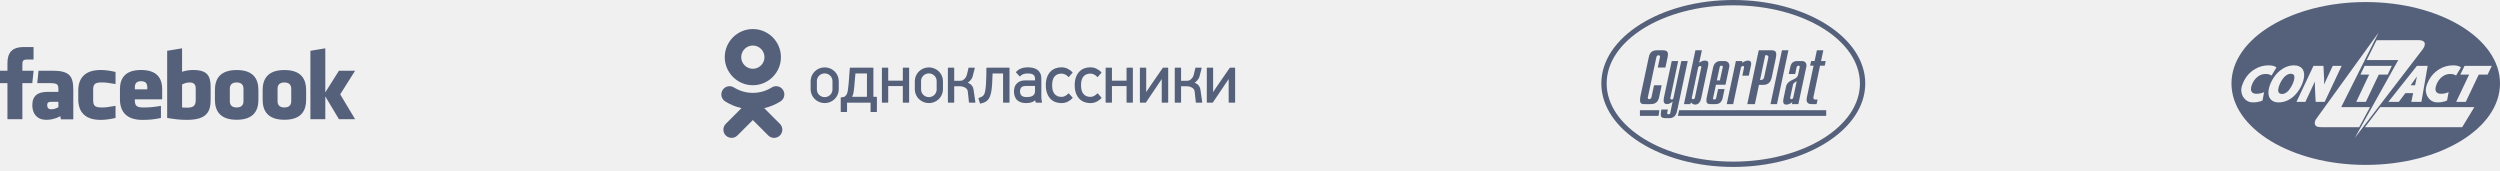
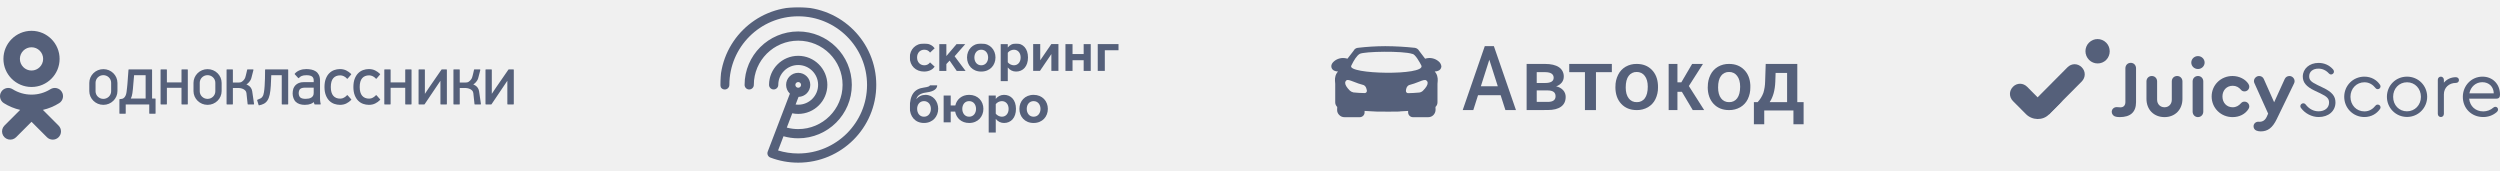
<svg xmlns="http://www.w3.org/2000/svg" width="704" height="48" viewBox="0 0 704 48" fill="none">
-   <path d="M53.369 23.219C52.513 23.219 51.896 23.499 51.27 23.785V30.256C51.87 30.313 52.213 30.313 52.782 30.313C54.837 30.313 55.118 29.372 55.118 28.058V24.968C55.118 23.998 54.796 23.219 53.369 23.219ZM39.724 22.866C38.299 22.866 37.973 23.648 37.973 24.617V25.162H41.473V24.617C41.473 23.648 41.148 22.866 39.724 22.866ZM13.292 29.601C13.292 30.368 13.654 30.766 14.452 30.766C15.309 30.766 15.816 30.487 16.441 30.2V28.665H14.568C13.681 28.665 13.292 28.83 13.292 29.601ZM66.642 23.219C65.214 23.219 64.719 23.998 64.719 24.968V28.508C64.719 29.481 65.214 30.263 66.642 30.263C68.066 30.263 68.564 29.481 68.564 28.508V24.968C68.564 23.998 68.066 23.219 66.642 23.219ZM6.295 33.571H2.098V23.411H0V19.91H2.098V17.808C2.098 14.952 3.281 13.254 6.646 13.254H9.447V16.756H7.696C6.386 16.756 6.3 17.245 6.3 18.158L6.295 19.91H9.466L9.095 23.411H6.295V33.571ZM20.639 33.597H17.141L16.99 32.712C15.392 33.597 13.967 33.74 13.026 33.74C10.461 33.74 9.095 32.026 9.095 29.656C9.095 26.86 10.688 25.862 13.539 25.862H16.441V25.258C16.441 23.831 16.277 23.411 14.082 23.411H10.493L10.844 19.91H14.767C19.584 19.91 20.639 21.432 20.639 25.286V33.597ZM32.535 23.668C30.358 23.295 29.733 23.213 28.686 23.213C26.804 23.213 26.236 23.628 26.236 25.226V28.248C26.236 29.846 26.804 30.263 28.686 30.263C29.733 30.263 30.358 30.179 32.535 29.804V33.219C30.628 33.647 29.386 33.759 28.336 33.759C23.83 33.759 22.038 31.389 22.038 27.966V25.513C22.038 22.087 23.83 19.713 28.336 19.713C29.386 19.713 30.628 19.826 32.535 20.255V23.668ZM45.67 27.966H37.973V28.248C37.973 29.846 38.542 30.263 40.423 30.263C42.114 30.263 43.146 30.179 45.319 29.804V33.219C43.224 33.647 42.132 33.759 40.075 33.759C35.569 33.759 33.777 31.389 33.777 27.966V25.162C33.777 22.167 35.106 19.713 39.724 19.713C44.342 19.713 45.67 22.138 45.67 25.162V27.966ZM59.315 28.03C59.315 31.339 58.369 33.752 52.64 33.752C50.571 33.752 49.358 33.571 47.074 33.219V14.305L51.27 13.605V20.221C52.177 19.884 53.351 19.713 54.419 19.713C58.615 19.713 59.315 21.594 59.315 24.617V28.03ZM72.765 28.103C72.765 30.957 71.587 33.725 66.656 33.725C61.723 33.725 60.522 30.957 60.522 28.103V25.346C60.522 22.491 61.723 19.722 66.656 19.722C71.587 19.722 72.765 22.491 72.765 25.346V28.103ZM86.206 28.103C86.206 30.957 85.026 33.725 80.097 33.725C75.163 33.725 73.963 30.957 73.963 28.103V25.346C73.963 22.491 75.163 19.722 80.097 19.722C85.026 19.722 86.206 22.491 86.206 25.346V28.103ZM100 33.571H95.452L91.605 27.149V33.571H87.408V14.305L91.605 13.605V26.007L95.452 19.91H100L95.801 26.564L100 33.571ZM80.082 23.219C78.657 23.219 78.162 23.998 78.162 24.968V28.508C78.162 29.481 78.657 30.263 80.082 30.263C81.506 30.263 82.01 29.481 82.01 28.508V24.968C82.01 23.998 81.506 23.219 80.082 23.219Z" fill="#55607A" />
-   <path d="M212 12.819C213.806 12.819 215.275 14.287 215.275 16.093C215.275 17.898 213.806 19.367 212 19.367C210.196 19.367 208.726 17.898 208.726 16.093C208.726 14.287 210.196 12.819 212 12.819ZM212 24C216.363 24 219.91 20.454 219.91 16.093C219.91 11.731 216.363 8.183 212 8.183C207.639 8.183 204.091 11.731 204.091 16.093C204.091 20.454 207.639 24 212 24ZM215.2 30.451C216.827 30.081 218.38 29.438 219.793 28.55C220.876 27.868 221.202 26.438 220.52 25.355C220.193 24.834 219.673 24.465 219.074 24.328C218.474 24.192 217.845 24.299 217.325 24.626C214.085 26.664 209.914 26.662 206.676 24.626C206.156 24.299 205.527 24.192 204.928 24.328C204.329 24.465 203.808 24.834 203.481 25.355C202.8 26.438 203.125 27.868 204.208 28.55C205.62 29.438 207.173 30.081 208.8 30.451L204.378 34.874C203.793 35.459 203.564 36.313 203.779 37.112C203.993 37.912 204.618 38.536 205.417 38.751C206.217 38.965 207.07 38.736 207.656 38.15L212 33.806L216.346 38.151C216.78 38.586 217.369 38.83 217.984 38.83C218.598 38.83 219.187 38.586 219.621 38.151C220.056 37.717 220.301 37.127 220.301 36.513C220.301 35.898 220.056 35.309 219.621 34.874L215.2 30.451ZM272.501 23.286C272.903 23.072 273.646 22.402 273.897 21.529L274.495 19.209C274.507 19.173 274.501 19.134 274.478 19.104C274.457 19.073 274.423 19.055 274.386 19.055H272.837C272.786 19.055 272.741 19.089 272.727 19.139C272.727 19.139 272.34 20.954 272.147 21.442C271.956 21.93 271.468 22.372 271.182 22.548C271.043 22.634 270.888 22.692 270.725 22.716C270.561 22.741 270.389 22.753 270.214 22.753H268.705V19.173C268.705 19.108 268.654 19.056 268.589 19.054H267.041C266.976 19.055 266.925 19.108 266.925 19.173V28.797C266.925 28.863 266.976 28.916 267.041 28.916H268.589C268.62 28.915 268.65 28.902 268.672 28.88C268.693 28.858 268.705 28.828 268.705 28.797V24.29H270.42C270.708 24.29 272.375 24.501 272.523 25.699L272.86 28.83C272.873 28.88 272.918 28.916 272.97 28.917H274.556C274.593 28.916 274.628 28.898 274.65 28.867C274.671 28.837 274.677 28.799 274.666 28.764C274.666 28.764 274.377 26.644 274.14 25.166C273.904 23.686 272.473 23.274 272.501 23.286ZM301.008 26.332C300.986 26.307 300.955 26.293 300.923 26.292C300.879 26.284 300.859 26.307 300.837 26.332C300.619 26.58 300.34 26.804 300.006 26.996C299.682 27.185 299.314 27.284 298.938 27.283C298.095 27.283 297.436 27.012 296.977 26.477C296.514 25.941 296.28 25.11 296.28 24.004C296.28 22.887 296.514 22.051 296.977 21.522C297.435 20.994 298.095 20.727 298.938 20.727C299.287 20.727 299.632 20.812 299.966 20.978C300.3 21.141 300.596 21.372 300.837 21.656C300.859 21.681 300.89 21.695 300.923 21.697C300.957 21.697 300.988 21.683 301.01 21.657L302.011 20.493C302.052 20.445 302.049 20.373 302.005 20.329C301.599 19.925 301.129 19.59 300.615 19.337C300.096 19.085 299.507 18.956 298.866 18.956C298.314 18.956 297.771 19.05 297.251 19.235C296.724 19.423 296.245 19.728 295.849 20.125C295.443 20.53 295.114 21.056 294.869 21.689C294.624 22.322 294.501 23.101 294.501 24.004C294.501 24.895 294.624 25.667 294.869 26.298C295.114 26.933 295.443 27.459 295.849 27.864C296.244 28.262 296.723 28.567 297.251 28.754C297.771 28.939 298.315 29.032 298.866 29.032C299.522 29.032 300.117 28.904 300.634 28.652C301.153 28.397 301.623 28.054 302.025 27.639C302.069 27.594 302.071 27.523 302.029 27.475L301.01 26.331L301.008 26.332ZM309.146 26.332C309.124 26.307 309.093 26.293 309.061 26.292C309.04 26.286 308.996 26.307 308.975 26.332C308.762 26.576 308.483 26.798 308.146 26.995C307.822 27.184 307.453 27.284 307.078 27.282C306.236 27.282 305.576 27.012 305.115 26.477C304.652 25.938 304.417 25.107 304.417 24.004C304.417 22.889 304.652 22.053 305.115 21.521C305.575 20.994 306.236 20.726 307.078 20.726C307.426 20.726 307.771 20.811 308.105 20.977C308.439 21.14 308.735 21.372 308.974 21.656C308.996 21.681 309.028 21.696 309.061 21.696C309.094 21.696 309.126 21.682 309.148 21.656L310.15 20.492C310.19 20.444 310.188 20.373 310.144 20.328C309.738 19.924 309.268 19.589 308.754 19.336C308.233 19.084 307.644 18.956 307.005 18.956C306.453 18.956 305.909 19.05 305.388 19.234C304.861 19.423 304.383 19.727 303.988 20.125C303.581 20.529 303.251 21.055 303.007 21.689C302.763 22.323 302.639 23.103 302.639 24.003C302.639 24.891 302.763 25.663 303.007 26.297C303.251 26.932 303.58 27.459 303.988 27.863C304.382 28.261 304.861 28.565 305.388 28.753C305.909 28.937 306.453 29.031 307.005 29.031C307.66 29.031 308.255 28.903 308.772 28.651C309.29 28.396 309.761 28.053 310.163 27.638C310.207 27.593 310.209 27.521 310.167 27.474L309.147 26.33V26.332H309.146ZM291.461 25.672C291.461 26.011 291.396 26.288 291.271 26.492C291.145 26.7 290.97 26.873 290.761 26.997C290.535 27.131 290.286 27.221 290.027 27.264C289.737 27.316 289.453 27.339 289.16 27.339C288.497 27.339 288.003 27.211 287.692 26.958C287.385 26.707 287.237 26.145 287.237 25.726C287.237 25.309 287.381 24.762 287.679 24.538C287.985 24.308 288.432 24.192 289.009 24.192H291.462V25.671L291.461 25.672ZM293.24 22.179C293.24 21.557 293.135 21.029 292.925 20.613C292.717 20.196 292.429 19.86 292.068 19.618C291.715 19.378 291.296 19.206 290.823 19.104C290.342 19.005 289.852 18.955 289.36 18.956C288.711 18.956 288.095 19.066 287.53 19.283C286.96 19.505 286.488 19.834 286.127 20.259C286.088 20.305 286.09 20.373 286.131 20.418L287.113 21.484C287.135 21.508 287.167 21.522 287.199 21.521C287.233 21.52 287.264 21.505 287.285 21.48C287.488 21.236 287.752 21.041 288.074 20.902C288.397 20.759 288.853 20.688 289.425 20.688C290.151 20.688 290.68 20.811 290.998 21.052C291.309 21.289 291.462 21.645 291.462 22.141V22.637H288.632C288.115 22.637 287.658 22.718 287.277 22.878C286.891 23.038 286.567 23.256 286.311 23.526C286.055 23.797 285.857 24.118 285.729 24.469C285.599 24.821 285.532 25.434 285.532 25.823C285.532 26.684 285.834 27.638 286.429 28.196C287.02 28.752 287.875 29.032 288.971 29.032C289.624 29.032 290.191 28.937 290.654 28.753C290.995 28.618 291.265 28.449 291.461 28.253L291.658 28.797C291.658 28.863 291.71 28.916 291.773 28.916H293.324C293.388 28.915 293.44 28.862 293.439 28.797C293.439 28.797 293.242 28.148 293.242 27.258L293.24 22.179ZM347.695 19.054H346.388C346.35 19.054 346.316 19.073 346.295 19.104L342.808 24.151L341.617 25.937V19.173C341.618 19.108 341.566 19.056 341.502 19.054H339.953C339.888 19.056 339.837 19.108 339.837 19.173V28.797C339.837 28.862 339.888 28.914 339.953 28.916H341.443C341.482 28.916 341.517 28.896 341.538 28.865L345.994 22.25V28.797C345.994 28.863 346.046 28.916 346.11 28.916H347.696C347.759 28.916 347.811 28.863 347.811 28.797V19.173C347.811 19.109 347.76 19.056 347.695 19.054ZM336.388 23.286C336.79 23.072 337.533 22.402 337.784 21.529L338.383 19.209C338.394 19.173 338.388 19.134 338.366 19.104C338.344 19.073 338.31 19.055 338.273 19.055H336.723C336.672 19.055 336.627 19.089 336.613 19.139C336.613 19.139 336.227 20.954 336.034 21.442C335.842 21.93 335.355 22.372 335.069 22.548C334.93 22.635 334.774 22.692 334.611 22.716C334.447 22.741 334.274 22.753 334.1 22.753H332.591V19.173C332.592 19.108 332.54 19.055 332.475 19.054H330.926C330.862 19.056 330.811 19.108 330.811 19.173V28.797C330.811 28.863 330.862 28.916 330.926 28.916H332.475C332.506 28.915 332.536 28.902 332.558 28.88C332.579 28.858 332.591 28.828 332.591 28.797V24.29H334.306C334.594 24.29 336.261 24.501 336.409 25.699L336.746 28.83C336.759 28.88 336.804 28.916 336.856 28.917H338.442C338.479 28.916 338.514 28.898 338.535 28.868C338.557 28.838 338.563 28.799 338.553 28.764C338.553 28.764 338.262 26.644 338.026 25.166C337.79 23.686 336.36 23.274 336.388 23.286ZM328.85 19.054H327.542C327.505 19.054 327.469 19.073 327.448 19.104L323.963 24.151L322.772 25.939V19.173C322.773 19.108 322.721 19.056 322.657 19.054H321.108C321.044 19.055 320.992 19.108 320.993 19.173V28.797C320.993 28.863 321.045 28.916 321.108 28.916H322.6C322.638 28.916 322.674 28.896 322.695 28.865L327.149 22.252V28.797C327.149 28.863 327.201 28.916 327.264 28.916H328.85C328.914 28.916 328.966 28.863 328.966 28.797V19.173C328.966 19.109 328.914 19.056 328.85 19.054ZM318.9 19.054H317.352C317.287 19.055 317.235 19.108 317.236 19.173V22.714H313.123V19.173C313.124 19.108 313.072 19.055 313.008 19.054H311.458C311.394 19.055 311.342 19.108 311.343 19.173V28.797C311.343 28.863 311.394 28.916 311.458 28.916H313.008C313.039 28.915 313.068 28.902 313.09 28.88C313.111 28.858 313.123 28.828 313.123 28.797V24.232H317.236V28.798C317.236 28.864 317.288 28.916 317.352 28.916H318.9C318.931 28.916 318.96 28.903 318.982 28.881C319.004 28.859 319.015 28.829 319.015 28.798V19.173C319.016 19.108 318.964 19.056 318.9 19.054ZM263.762 25.204C263.762 26.39 262.78 27.352 261.569 27.352C260.357 27.352 259.374 26.39 259.374 25.204V22.818C259.374 21.632 260.357 20.671 261.569 20.671C262.78 20.671 263.762 21.632 263.762 22.818V25.204ZM261.576 18.976C259.387 18.976 257.612 20.715 257.612 22.86V25.146C257.612 27.292 259.387 29.032 261.576 29.032C263.765 29.032 265.539 27.292 265.539 25.146V22.86C265.539 20.715 263.765 18.976 261.576 18.976ZM244.134 27.262H239.959C240.184 26.843 240.335 26.329 240.408 25.736C240.49 25.072 240.615 24.225 240.665 23.215L240.887 20.688H244.135L244.134 27.262ZM246.817 27.262H245.95V19.172C245.951 19.108 245.899 19.055 245.835 19.054H239.419C239.357 19.055 239.306 19.105 239.304 19.167L238.999 23.259C238.961 23.879 238.865 24.408 238.828 24.848C238.79 25.281 238.731 25.656 238.652 25.962C238.572 26.268 238.464 26.516 238.322 26.719C238.183 26.914 238.017 27.13 237.766 27.249C237.514 27.367 236.844 27.419 236.844 27.419C236.788 27.429 236.748 27.479 236.749 27.535V31.416C236.749 31.482 236.801 31.535 236.865 31.535H238.414C238.478 31.535 238.529 31.482 238.529 31.416V28.916H245.154V31.416C245.154 31.482 245.205 31.535 245.269 31.535H246.816C246.881 31.534 246.933 31.481 246.932 31.416V27.38C246.933 27.315 246.882 27.263 246.817 27.262ZM255.898 19.054H254.348C254.284 19.055 254.232 19.108 254.233 19.172V22.713H250.12V19.172C250.121 19.108 250.07 19.055 250.005 19.054H248.456C248.392 19.055 248.34 19.108 248.341 19.172V28.797C248.341 28.863 248.392 28.916 248.456 28.916H250.005C250.07 28.914 250.121 28.861 250.12 28.797V24.232H254.233V28.797C254.233 28.863 254.284 28.916 254.348 28.916H255.898C255.961 28.916 256.013 28.863 256.013 28.797V19.172C256.013 19.108 255.962 19.055 255.898 19.054ZM234.422 25.204C234.422 26.39 233.439 27.351 232.227 27.351C231.016 27.351 230.033 26.39 230.033 25.204V22.817C230.033 21.632 231.016 20.671 232.227 20.671C233.439 20.671 234.422 21.632 234.422 22.817V25.204ZM232.235 18.975C230.046 18.975 228.272 20.715 228.272 22.86V25.145C228.272 27.292 230.046 29.031 232.235 29.031C234.424 29.031 236.198 27.292 236.198 25.145V22.86C236.198 20.714 234.424 18.975 232.235 18.975ZM284.165 19.054H277.886C277.822 19.055 277.77 19.108 277.771 19.172C277.771 19.172 277.801 23.629 277.447 25.522C277.307 26.28 277.235 26.387 277.079 26.65C276.929 26.907 276.732 27.098 276.494 27.215C276.232 27.347 275.934 27.476 275.61 27.599C275.552 27.623 275.521 27.686 275.539 27.746L275.953 29.086C275.969 29.136 276.014 29.168 276.063 29.168L276.084 29.166C276.586 29.075 277.038 28.922 277.429 28.718C277.828 28.51 278.17 28.194 278.445 27.777C278.716 27.368 278.927 26.822 279.075 26.156C279.223 25.493 279.325 24.602 279.384 23.656L279.514 20.688H282.465V28.797C282.465 28.863 282.516 28.915 282.581 28.915H284.166C284.197 28.915 284.227 28.902 284.248 28.88C284.27 28.858 284.282 28.828 284.281 28.797V19.172C284.282 19.108 284.231 19.055 284.166 19.054H284.165Z" fill="#55607A" />
-   <path fill-rule="evenodd" clip-rule="evenodd" d="M523.76 23.506C523.76 35.641 507.761 45.513 488.097 45.513C468.434 45.513 452.435 35.641 452.435 23.506C452.435 11.371 468.434 1.499 488.097 1.499C507.761 1.499 523.76 11.371 523.76 23.506ZM488.097 0C467.607 0 450.937 10.545 450.937 23.506C450.937 36.467 467.607 47.013 488.097 47.013C508.588 47.013 525.258 36.467 525.258 23.506C525.258 10.545 508.588 0 488.097 0Z" fill="#55607A" />
-   <path fill-rule="evenodd" clip-rule="evenodd" d="M465.775 24.014L465.038 27.457C464.974 27.719 464.648 27.934 464.41 27.934C464.172 27.934 463.955 27.74 464.02 27.457L466.448 16.043C466.491 15.804 466.836 15.543 467.031 15.543C467.206 15.543 467.529 15.716 467.465 16.043L466.836 19.009H468.981L469.544 16.367C469.631 15.933 469.696 15.608 469.696 15.24C469.696 14.156 468.7 14.156 468.094 14.156H466.62C464.692 14.156 464.432 15.436 464.236 16.387L461.962 27.045C461.876 27.481 461.832 27.804 461.832 28.216C461.832 29.39 462.59 29.32 463.392 29.32H464.866C466.902 29.32 467.119 27.76 467.27 27.069L467.92 24.014H465.775ZM475.264 17.19H473.445L471.235 27.611C471.213 27.719 471.148 28.022 470.737 28.022C470.562 28.022 470.302 27.892 470.369 27.611L472.578 17.19H470.758L468.57 27.437C468.505 27.784 468.484 28.087 468.484 28.411C468.484 28.952 468.829 29.32 469.371 29.32C470.022 29.32 470.628 28.975 471.017 28.563L470.346 31.814C470.325 31.923 470.282 32.184 469.87 32.184C469.544 32.184 469.436 31.988 469.48 31.814L469.674 30.84H467.854L467.747 31.405C467.682 31.794 467.682 32.075 467.682 32.4C467.682 33.224 468.526 33.268 469.025 33.268H470.13C471.842 33.268 472.166 31.729 472.318 31.035L475.264 17.19ZM479.25 14.156H477.43L474.203 29.32H476.023L476.131 28.822C476.651 29.368 477.106 29.454 477.344 29.454C478.556 29.454 478.926 28.26 479.055 27.654L480.94 18.835C481.027 18.447 481.07 18.164 481.07 17.817C481.07 17.168 480.549 17.061 480.009 17.061C479.661 17.061 479.164 17.211 478.492 17.666L479.25 14.156ZM478.211 18.988C478.253 18.815 478.513 18.576 478.73 18.576C479.185 18.576 479.098 18.879 479.077 18.988L477.278 27.523C477.257 27.611 477.193 27.934 476.758 27.934C476.585 27.934 476.348 27.784 476.412 27.523L478.211 18.988ZM483.821 25.074L483.258 27.654C483.215 27.892 482.955 28.022 482.716 28.022C482.457 28.022 482.348 27.826 482.391 27.654L483.215 23.862H485.9L486.94 18.965C487.156 17.991 486.703 17.19 485.576 17.19H484.449C483.452 17.19 482.673 17.797 482.413 18.988L480.593 27.545C480.528 27.87 480.528 28.131 480.528 28.411C480.528 29.32 481.264 29.32 481.871 29.32H482.999C483.604 29.32 484.752 29.256 485.121 27.523L485.64 25.074H483.821ZM483.452 22.649L484.276 18.859C484.297 18.729 484.449 18.488 484.732 18.488C484.991 18.488 485.187 18.62 485.142 18.859L484.319 22.649H483.452ZM488.067 29.32L490.255 19.009C490.319 18.706 490.667 18.576 490.797 18.576C490.948 18.576 491.186 18.706 491.121 19.009L490.645 21.307H492.464L493.029 18.642C493.071 18.403 493.135 18.186 493.135 17.949C493.135 17.405 492.9 17.061 492.291 17.061C491.685 17.061 491.273 17.255 490.535 17.688L490.645 17.19H488.825L486.247 29.32H488.067ZM492.032 29.32H494.177L495.324 23.906H496.516C498.423 23.906 498.77 22.496 498.965 21.587L500.069 16.367C500.156 15.933 500.198 15.608 500.198 15.24C500.198 14.092 499.138 14.156 498.597 14.156H495.26L492.032 29.32ZM495.627 22.52L497.101 15.543H497.382C497.643 15.543 498.097 15.652 497.946 16.323L496.776 21.781C496.667 22.281 496.299 22.52 495.888 22.52H495.627ZM498.573 29.32H500.395L503.622 14.156H501.802L498.573 29.32ZM503.708 20.831H505.529L505.939 18.879C505.983 18.664 506.286 18.488 506.46 18.488C506.612 18.488 506.871 18.576 506.807 18.879L506.351 21.024C506.156 21.954 505.289 22.237 504.553 22.584C503.296 23.191 503.037 23.97 502.951 24.382L502.236 27.76C502.17 28.022 502.148 28.26 502.148 28.519C502.148 29.214 502.431 29.454 503.017 29.454C503.773 29.454 504.403 29.04 504.726 28.714L504.596 29.32H506.416L508.669 18.771C508.843 17.949 508.41 17.19 507.434 17.19H506.2C505.594 17.19 504.488 17.276 504.164 18.771L503.708 20.831ZM504.986 27.457C504.9 27.826 504.618 27.934 504.444 27.934C504.164 27.934 504.076 27.631 504.12 27.457L504.835 24.165C504.944 23.623 504.921 23.408 505.962 22.866L504.986 27.457ZM509.731 18.488H510.705L508.799 27.481C508.41 29.368 509.773 29.32 510.359 29.32H511.55L511.833 28.022H511.183C510.532 28.022 510.641 27.437 510.685 27.219L512.524 18.488H513.846L514.129 17.19H512.807L513.457 14.156H511.638L510.988 17.19H510.012L509.731 18.488Z" fill="#55607A" />
-   <path fill-rule="evenodd" clip-rule="evenodd" d="M461.803 31.03H467.287L467.044 32.63H461.803V31.03ZM472.851 31.03H514.257V32.63H472.488L472.851 31.03Z" fill="#55607A" />
-   <path fill-rule="evenodd" clip-rule="evenodd" d="M682.313 13.777L663.141 38.783L675.347 16.911L666.461 16.912L669.239 11.331L680.756 11.295C680.901 11.295 680.901 11.295 680.901 11.295C683.708 11.29 682.751 13.139 682.313 13.777ZM634.24 28.823C632.076 28.762 630.585 26.418 631.347 24.128C632.009 22.139 633.19 20.504 635.04 19.432C636.207 18.726 637.492 18.401 638.85 18.401C639.846 18.401 640.591 18.639 640.862 18.861L641.04 19.004L639.66 21.278L639.371 21.097C639.208 20.999 638.726 20.827 637.964 20.827C637.252 20.827 636.529 21.056 635.926 21.476C635.036 22.082 634.334 23.09 634 24.25C633.6 25.643 634.113 26.412 635.445 26.412C636.028 26.412 636.653 26.305 637.114 26.129L637.572 25.953L637.131 28.288C637.131 28.288 636.135 28.889 634.24 28.823ZM686.203 28.823C684.038 28.762 682.547 26.418 683.31 24.128C683.971 22.139 685.153 20.504 687.002 19.432C688.169 18.726 689.454 18.401 690.813 18.401C691.808 18.401 692.553 18.639 692.824 18.861L693.001 19.004L691.622 21.278L691.334 21.097C691.17 20.999 690.688 20.827 689.926 20.827C689.214 20.827 688.491 21.056 687.888 21.476C686.998 22.082 686.296 23.09 685.962 24.25C685.562 25.643 686.075 26.412 687.407 26.412C687.991 26.412 688.616 26.305 689.075 26.129L689.534 25.953L689.093 28.288C689.093 28.288 688.097 28.889 686.203 28.823ZM645.054 20.772C644.572 20.772 644.067 20.982 643.59 21.38C642.724 22.078 641.977 23.47 641.684 24.488C641.424 25.392 641.379 26.468 642.639 26.468C643.082 26.468 643.589 26.259 644.065 25.88C644.863 25.226 645.652 23.767 645.948 22.738C646.515 20.772 645.415 20.772 645.054 20.772ZM641.682 28.838C639.346 28.838 638.274 27.118 639.012 24.557C639.543 22.715 640.695 20.952 642.096 19.843C643.278 18.911 644.649 18.401 645.961 18.401C648.324 18.401 649.366 20.082 648.618 22.682C648.087 24.523 646.957 26.277 645.594 27.381C644.395 28.337 643.043 28.838 641.682 28.838ZM652.091 28.685L651.885 24.685C651.864 24.052 651.854 23.503 651.861 22.956C651.574 23.597 651.24 24.322 650.875 25.098L649.191 28.685H646.683L651.471 18.555H654.289L654.473 22.385C654.482 22.868 654.482 23.325 654.472 23.775C654.67 23.308 654.896 22.811 655.156 22.264L656.901 18.555H659.407L654.635 28.685H652.091ZM663.514 28.685L667.159 21.01H664.703L665.869 18.555H673.54L672.367 21.01H669.862L666.218 28.685H663.514ZM680.085 24.002C680.085 24.002 680.576 21.699 680.608 21.545C680.474 21.737 678.841 24.002 678.841 24.002H680.085ZM679.022 28.685L679.541 26.233H677.347L675.5 28.685H672.56L680.6 18.555H683.63L681.867 28.685H679.022ZM691.66 28.685L695.306 21.01H692.821L694.014 18.555H701.685L700.512 21.01H698.008L694.362 28.685H691.66ZM659.277 30.176H667.395L664.353 35.818H653.812C653.722 35.809 653.629 35.803 653.529 35.803C652.314 35.807 651.915 35.368 651.848 34.866C651.747 34.11 652.266 33.442 652.266 33.442L652.315 33.38L669.81 9.18L659.277 30.176ZM670.252 30.176L696.775 30.167L693.343 35.818H665.964L670.252 30.176ZM666.19 0.578C687.068 0.578 704 10.847 704 23.504C704 36.168 687.068 46.436 666.19 46.436C645.314 46.436 628.384 36.168 628.384 23.504C628.384 10.847 645.314 0.578 666.19 0.578Z" fill="#55607A" />
+   <path d="M8.875 13.312C10.681 13.312 12.15 14.781 12.15 16.587C12.15 18.391 10.681 19.86 8.875 19.86C7.071 19.86 5.601 18.391 5.601 16.587C5.601 14.781 7.071 13.312 8.875 13.312ZM8.875 24.494C13.238 24.494 16.785 20.947 16.785 16.587C16.785 12.225 13.238 8.677 8.875 8.677C4.514 8.677 0.966 12.225 0.966 16.587C0.966 20.947 4.514 24.494 8.875 24.494ZM12.075 30.945C13.702 30.575 15.255 29.931 16.668 29.043C17.751 28.362 18.077 26.932 17.395 25.849C17.068 25.328 16.548 24.959 15.949 24.822C15.349 24.685 14.72 24.793 14.2 25.12C10.96 27.157 6.789 27.156 3.551 25.12C3.031 24.792 2.402 24.685 1.803 24.822C1.204 24.958 0.683 25.328 0.356 25.849C-0.325 26.931 -7.31945e-05 28.362 1.083 29.043C2.495 29.931 4.048 30.574 5.675 30.945L1.253 35.367C0.668 35.953 0.439 36.806 0.654 37.606C0.868 38.406 1.493 39.03 2.292 39.244C3.092 39.458 3.945 39.23 4.531 38.644L8.875 34.299L13.221 38.644C13.655 39.079 14.244 39.323 14.859 39.323C15.473 39.323 16.062 39.079 16.496 38.644C16.931 38.21 17.176 37.621 17.176 37.006C17.176 36.392 16.931 35.802 16.496 35.368L12.075 30.945ZM69.376 23.779C69.778 23.566 70.521 22.896 70.772 22.023L71.371 19.702C71.382 19.667 71.376 19.628 71.353 19.597C71.332 19.567 71.298 19.549 71.261 19.548H69.712C69.66 19.549 69.616 19.583 69.602 19.632C69.602 19.632 69.215 21.448 69.022 21.936C68.831 22.424 68.343 22.866 68.057 23.041C67.918 23.128 67.763 23.185 67.6 23.209C67.436 23.234 67.263 23.246 67.089 23.246H65.58V19.666C65.58 19.602 65.529 19.549 65.465 19.548H63.916C63.851 19.549 63.8 19.602 63.8 19.666V29.291C63.8 29.357 63.851 29.409 63.916 29.409H65.465C65.495 29.409 65.525 29.396 65.546 29.374C65.568 29.352 65.58 29.322 65.58 29.291V24.783H67.295C67.584 24.783 69.25 24.994 69.398 26.192L69.735 29.323C69.748 29.374 69.793 29.409 69.845 29.41H71.431C71.469 29.409 71.503 29.391 71.525 29.361C71.546 29.331 71.552 29.293 71.541 29.257C71.541 29.257 71.252 27.138 71.015 25.659C70.779 24.18 69.348 23.767 69.376 23.779ZM97.883 26.825C97.861 26.801 97.83 26.786 97.798 26.786C97.754 26.778 97.734 26.801 97.712 26.825C97.494 27.074 97.215 27.298 96.881 27.489C96.557 27.678 96.189 27.778 95.813 27.777C94.97 27.777 94.311 27.506 93.852 26.971C93.389 26.435 93.155 25.604 93.155 24.498C93.155 23.38 93.388 22.545 93.852 22.015C94.31 21.488 94.969 21.22 95.813 21.22C96.162 21.22 96.507 21.305 96.841 21.472C97.175 21.635 97.471 21.866 97.712 22.15C97.734 22.174 97.765 22.189 97.798 22.191C97.832 22.191 97.863 22.176 97.885 22.151L98.886 20.986C98.927 20.938 98.924 20.867 98.88 20.823C98.474 20.418 98.004 20.083 97.49 19.831C96.971 19.579 96.382 19.45 95.742 19.45C95.189 19.45 94.646 19.544 94.126 19.728C93.599 19.917 93.12 20.221 92.725 20.619C92.318 21.024 91.989 21.55 91.744 22.183C91.499 22.815 91.376 23.594 91.376 24.497C91.376 25.389 91.499 26.161 91.744 26.791C91.989 27.427 92.318 27.953 92.725 28.358C93.119 28.756 93.598 29.06 94.126 29.248C94.646 29.432 95.19 29.526 95.742 29.526C96.397 29.526 96.992 29.398 97.509 29.146C98.028 28.891 98.498 28.548 98.9 28.133C98.944 28.087 98.946 28.016 98.904 27.969L97.885 26.825L97.883 26.825ZM106.021 26.825C105.999 26.801 105.968 26.786 105.936 26.786C105.915 26.78 105.871 26.801 105.85 26.826C105.637 27.069 105.358 27.292 105.021 27.489C104.697 27.678 104.328 27.777 103.953 27.776C103.111 27.776 102.451 27.505 101.99 26.971C101.527 26.431 101.292 25.6 101.292 24.497C101.292 23.383 101.527 22.547 101.99 22.015C102.45 21.488 103.111 21.219 103.953 21.219C104.301 21.219 104.646 21.305 104.98 21.471C105.314 21.634 105.61 21.865 105.849 22.149C105.871 22.175 105.903 22.19 105.936 22.19C105.969 22.19 106.001 22.176 106.023 22.15L107.025 20.985C107.065 20.938 107.063 20.867 107.019 20.822C106.613 20.418 106.143 20.082 105.629 19.83C105.108 19.578 104.519 19.449 103.88 19.449C103.328 19.449 102.784 19.543 102.263 19.727C101.736 19.917 101.258 20.221 100.863 20.618C100.456 21.023 100.126 21.549 99.882 22.182C99.638 22.817 99.514 23.596 99.514 24.497C99.514 25.385 99.638 26.157 99.882 26.79C100.126 27.426 100.455 27.952 100.863 28.357C101.257 28.755 101.736 29.059 102.263 29.247C102.784 29.431 103.328 29.525 103.88 29.525C104.535 29.525 105.13 29.397 105.647 29.145C106.165 28.89 106.636 28.547 107.038 28.132C107.082 28.086 107.084 28.015 107.042 27.968L106.022 26.824V26.825H106.021ZM88.336 26.165C88.336 26.505 88.271 26.781 88.146 26.986C88.02 27.194 87.845 27.367 87.636 27.491C87.41 27.624 87.161 27.714 86.902 27.757C86.612 27.809 86.328 27.833 86.035 27.833C85.372 27.833 84.878 27.704 84.567 27.451C84.26 27.201 84.112 26.639 84.112 26.22C84.112 25.803 84.256 25.256 84.554 25.032C84.86 24.802 85.307 24.685 85.884 24.685H88.337V26.165L88.336 26.165ZM90.115 22.673C90.115 22.051 90.01 21.523 89.8 21.106C89.592 20.689 89.303 20.354 88.943 20.112C88.59 19.871 88.171 19.699 87.698 19.598C87.217 19.498 86.727 19.449 86.236 19.45C85.586 19.45 84.97 19.56 84.405 19.777C83.835 19.999 83.363 20.327 83.002 20.752C82.963 20.799 82.965 20.867 83.006 20.911L83.988 21.978C84.01 22.002 84.042 22.015 84.075 22.015C84.108 22.014 84.139 21.999 84.16 21.973C84.363 21.729 84.627 21.535 84.949 21.395C85.272 21.253 85.728 21.181 86.3 21.181C87.026 21.181 87.555 21.304 87.873 21.546C88.184 21.783 88.337 22.139 88.337 22.635V23.131H85.507C84.99 23.131 84.533 23.212 84.152 23.372C83.766 23.532 83.442 23.75 83.186 24.02C82.93 24.291 82.732 24.612 82.604 24.963C82.474 25.315 82.407 25.928 82.407 26.317C82.407 27.178 82.709 28.132 83.304 28.689C83.895 29.245 84.75 29.526 85.846 29.526C86.499 29.526 87.066 29.431 87.529 29.247C87.87 29.112 88.14 28.942 88.336 28.746L88.533 29.291C88.533 29.357 88.585 29.41 88.648 29.41H90.199C90.263 29.408 90.315 29.355 90.314 29.291C90.314 29.291 90.117 28.642 90.117 27.752L90.115 22.673ZM144.57 19.548H143.263C143.225 19.548 143.191 19.567 143.17 19.598L139.683 24.645L138.492 26.43V19.666C138.493 19.602 138.441 19.549 138.377 19.548H136.828C136.763 19.549 136.712 19.602 136.712 19.666V29.291C136.712 29.355 136.763 29.408 136.828 29.409H138.318C138.357 29.409 138.392 29.39 138.413 29.358L142.869 22.744V29.291C142.869 29.357 142.921 29.409 142.985 29.409H144.571C144.634 29.409 144.686 29.356 144.686 29.291V19.667C144.686 19.602 144.635 19.549 144.57 19.548ZM133.263 23.779C133.665 23.566 134.408 22.896 134.659 22.023L135.258 19.702C135.269 19.667 135.263 19.628 135.241 19.597C135.219 19.567 135.185 19.549 135.148 19.548H133.598C133.547 19.549 133.502 19.583 133.488 19.632C133.488 19.632 133.102 21.448 132.909 21.936C132.717 22.424 132.23 22.866 131.944 23.041C131.805 23.128 131.649 23.186 131.486 23.209C131.322 23.234 131.149 23.246 130.975 23.246H129.466V19.666C129.467 19.602 129.415 19.549 129.35 19.548H127.801C127.737 19.549 127.686 19.602 127.686 19.666V29.291C127.686 29.357 127.737 29.409 127.801 29.409H129.35C129.381 29.409 129.411 29.396 129.433 29.374C129.454 29.352 129.466 29.322 129.466 29.291V24.783H131.181C131.469 24.783 133.136 24.994 133.284 26.192L133.621 29.323C133.634 29.374 133.679 29.41 133.731 29.41H135.317C135.354 29.41 135.389 29.392 135.41 29.362C135.432 29.331 135.438 29.293 135.428 29.257C135.428 29.257 135.137 27.138 134.901 25.659C134.665 24.18 133.235 23.767 133.263 23.779ZM125.725 19.548H124.417C124.38 19.548 124.344 19.567 124.323 19.598L120.838 24.645L119.647 26.433V19.666C119.648 19.602 119.596 19.549 119.532 19.548H117.983C117.919 19.549 117.867 19.602 117.868 19.666V29.291C117.868 29.357 117.92 29.409 117.983 29.409H119.475C119.513 29.409 119.549 29.39 119.57 29.358L124.024 22.745V29.291C124.024 29.357 124.076 29.409 124.139 29.409H125.725C125.789 29.409 125.841 29.356 125.841 29.291V19.667C125.841 19.602 125.789 19.55 125.725 19.548ZM115.775 19.548H114.227C114.162 19.549 114.11 19.602 114.111 19.666V23.207H109.998V19.666C109.999 19.602 109.947 19.549 109.883 19.548H108.333C108.269 19.549 108.217 19.602 108.218 19.666V29.291C108.218 29.357 108.269 29.409 108.333 29.409H109.883C109.914 29.409 109.943 29.396 109.965 29.374C109.986 29.352 109.998 29.322 109.998 29.291V24.725H114.111V29.292C114.111 29.357 114.163 29.41 114.227 29.41H115.775C115.806 29.41 115.835 29.397 115.857 29.375C115.879 29.352 115.89 29.323 115.89 29.292V19.666C115.891 19.602 115.839 19.549 115.775 19.548ZM60.638 25.698C60.638 26.884 59.655 27.845 58.444 27.845C57.232 27.845 56.249 26.884 56.249 25.698V23.311C56.249 22.126 57.232 21.165 58.444 21.165C59.655 21.165 60.638 22.126 60.638 23.311V25.698ZM58.451 19.469C56.262 19.469 54.487 21.209 54.487 23.354V25.64C54.487 27.786 56.262 29.526 58.451 29.526C60.64 29.526 62.414 27.786 62.414 25.64V23.354C62.414 21.209 60.64 19.469 58.451 19.469ZM41.01 27.755H36.834C37.059 27.336 37.21 26.823 37.283 26.229C37.365 25.566 37.49 24.719 37.54 23.709L37.762 21.182H41.01L41.01 27.755ZM43.692 27.755H42.825V19.666C42.826 19.602 42.775 19.549 42.71 19.548H36.294C36.231 19.549 36.181 19.598 36.179 19.66L35.874 23.752C35.836 24.372 35.74 24.902 35.703 25.341C35.665 25.775 35.606 26.149 35.527 26.456C35.447 26.762 35.339 27.009 35.197 27.213C35.058 27.408 34.892 27.624 34.641 27.743C34.389 27.861 33.719 27.913 33.719 27.913C33.663 27.923 33.623 27.972 33.624 28.029V31.91C33.624 31.976 33.676 32.028 33.74 32.028H35.289C35.353 32.028 35.404 31.975 35.404 31.91V29.41H42.029V31.91C42.029 31.976 42.08 32.028 42.144 32.028H43.691C43.756 32.027 43.808 31.975 43.807 31.91V27.873C43.808 27.809 43.757 27.756 43.692 27.755ZM52.773 19.548H51.223C51.159 19.549 51.107 19.602 51.108 19.666V23.207H46.995V19.666C46.996 19.602 46.945 19.549 46.88 19.548H45.331C45.267 19.549 45.215 19.602 45.216 19.666V29.29C45.216 29.356 45.267 29.409 45.331 29.409H46.88C46.945 29.408 46.996 29.355 46.995 29.29V24.725H51.108V29.291C51.108 29.357 51.16 29.41 51.223 29.41H52.773C52.836 29.41 52.888 29.357 52.888 29.291V19.666C52.888 19.602 52.837 19.549 52.773 19.548ZM31.297 25.698C31.297 26.884 30.314 27.845 29.102 27.845C27.891 27.845 26.908 26.884 26.908 25.698V23.311C26.908 22.125 27.891 21.164 29.102 21.164C30.314 21.164 31.297 22.125 31.297 23.311V25.698ZM29.11 19.469C26.921 19.469 25.146 21.209 25.146 23.354V25.639C25.146 27.786 26.921 29.525 29.11 29.525C31.299 29.525 33.074 27.786 33.074 25.639V23.354C33.074 21.208 31.299 19.469 29.11 19.469ZM81.04 19.547H74.761C74.697 19.548 74.645 19.601 74.646 19.666C74.646 19.666 74.676 24.123 74.322 26.016C74.181 26.774 74.11 26.88 73.954 27.143C73.804 27.401 73.607 27.591 73.369 27.709C73.107 27.841 72.809 27.97 72.485 28.093C72.427 28.116 72.396 28.18 72.414 28.24L72.828 29.579C72.844 29.629 72.889 29.662 72.938 29.662L72.959 29.66C73.461 29.568 73.913 29.416 74.304 29.212C74.703 29.004 75.046 28.688 75.32 28.27C75.591 27.862 75.802 27.316 75.95 26.65C76.098 25.987 76.2 25.096 76.259 24.149L76.389 21.182H79.34V29.291C79.34 29.356 79.391 29.409 79.456 29.409H81.041C81.072 29.408 81.102 29.396 81.123 29.373C81.145 29.351 81.157 29.322 81.156 29.291V19.666C81.157 19.601 81.106 19.549 81.041 19.547H81.04Z" fill="#55607A" />
+   <g clip-path="url(#clip0_9328_4202)">
+     <mask id="mask0_9328_4202" style="mask-type:luminance" maskUnits="userSpaceOnUse" x="256" y="12" width="60" height="26">
+       <path d="M315.764 12.232H256.196V37.814H315.764V12.232Z" fill="white" />
+     </mask>
+     <g mask="url(#mask0_9328_4202)">
+       <path d="M256.196 16.185C256.196 13.873 257.873 12.232 260.209 12.232C261.761 12.232 262.701 12.904 263.204 13.59L261.901 14.808C261.542 14.277 260.991 13.996 260.302 13.996C259.095 13.996 258.248 14.87 258.248 16.183C258.248 17.496 259.095 18.385 260.302 18.385C260.991 18.385 261.542 18.072 261.901 17.573L263.204 18.776C262.701 19.48 261.761 20.151 260.209 20.151C257.873 20.151 256.196 18.51 256.196 16.183V16.185Z" fill="#55607A" />
+       <path d="M269.413 19.969L267.406 17.064L266.496 18.033V19.969H264.505V12.424H266.496V15.784L269.365 12.424H271.811L268.817 15.846L271.905 19.969H269.413Z" fill="#55607A" />
+       <path d="M272.315 16.185C272.315 14.046 273.821 12.232 276.313 12.232C278.805 12.232 280.326 14.044 280.326 16.185C280.326 18.327 278.82 20.153 276.313 20.153C273.806 20.153 272.315 18.342 272.315 16.185ZM278.257 16.185C278.257 15.013 277.55 13.998 276.313 13.998C275.076 13.998 274.385 15.013 274.385 16.185C274.385 17.358 275.074 18.387 276.313 18.387C277.553 18.387 278.257 17.372 278.257 16.185Z" fill="#55607A" />
+       <path d="M283.791 18.996V22.839H281.8V12.42H283.791V13.372C284.372 12.638 285.202 12.232 286.127 12.232C288.07 12.232 289.481 13.67 289.481 16.185C289.481 18.7 288.07 20.153 286.127 20.153C285.234 20.153 284.402 19.777 283.791 18.998V18.996ZM287.412 16.185C287.412 14.888 286.645 13.998 285.498 13.998C284.855 13.998 284.118 14.374 283.789 14.858V17.528C284.118 17.997 284.855 18.387 285.498 18.387C286.643 18.387 287.412 17.498 287.412 16.185Z" fill="#55607A" />
+       <path d="M290.938 19.962V12.416H292.93V16.978L296.05 12.416H298.056V19.962H296.065V15.229L292.852 19.962H290.938Z" fill="#55607A" />
+       <path d="M300.033 19.969V12.424H302.025V15.22H305.16V12.424H307.151V19.969H305.16V16.956H302.025V19.969H300.033Z" fill="#55607A" />
+       <path d="M314.972 14.15H311.115V19.962H309.124V12.416H314.972V14.15Z" fill="#55607A" />
+       <path d="M256.196 30.319C256.196 26.649 257.529 25.008 260.131 24.665C261.401 24.477 261.841 24.29 261.841 24.024H263.91C263.91 25.492 261.997 25.898 260.76 26.055C258.972 26.289 258.235 27.07 258.032 27.944C258.643 27.148 259.568 26.71 260.619 26.71C262.783 26.71 264.194 28.553 264.194 30.645C264.194 32.737 262.72 34.628 260.196 34.628C257.672 34.628 256.198 32.769 256.198 30.317L256.196 30.319ZM262.138 30.632C262.138 29.492 261.431 28.476 260.194 28.476C258.957 28.476 258.266 29.49 258.266 30.632C258.266 31.85 258.955 32.867 260.194 32.867C261.433 32.867 262.138 31.852 262.138 30.632Z" fill="#55607A" />
+       <path d="M268.974 31.429H267.72V34.443H265.729V26.898H267.72V29.694H269.022C269.399 28.008 270.81 26.71 272.911 26.71C275.421 26.71 276.924 28.521 276.924 30.663C276.924 32.804 275.418 34.631 272.911 34.631C270.732 34.631 269.291 33.24 268.977 31.429H268.974ZM274.853 30.663C274.853 29.491 274.164 28.476 272.909 28.476C271.655 28.476 270.981 29.491 270.981 30.663C270.981 31.835 271.67 32.865 272.909 32.865C274.149 32.865 274.853 31.85 274.853 30.663Z" fill="#55607A" />
+       <path d="M280.405 33.474V37.316H278.414V26.898H280.405V27.85C280.986 27.116 281.816 26.71 282.741 26.71C284.685 26.71 286.095 28.148 286.095 30.663C286.095 33.178 284.685 34.631 282.741 34.631C281.848 34.631 281.016 34.255 280.405 33.476V33.474ZM284.026 30.663C284.026 29.368 283.257 28.476 282.113 28.476C281.469 28.476 280.733 28.852 280.403 29.335V32.006C280.733 32.474 281.469 32.865 282.113 32.865C283.257 32.865 284.026 31.975 284.026 30.663Z" fill="#55607A" />
+       <path d="M287.063 30.663C287.063 28.523 288.569 26.71 291.061 26.71C293.553 26.71 295.074 28.521 295.074 30.663C295.074 32.804 293.568 34.631 291.061 34.631C288.554 34.631 287.063 32.819 287.063 30.663ZM293.005 30.663C293.005 29.491 292.298 28.476 291.061 28.476C289.824 28.476 289.133 29.491 289.133 30.663C289.133 31.835 289.824 32.865 291.061 32.865C292.298 32.865 293.005 31.85 293.005 30.663Z" fill="#55607A" />
+     </g>
+     <mask id="mask1_9328_4202" style="mask-type:luminance" maskUnits="userSpaceOnUse" x="202" y="2" width="45" height="44">
+       <path d="M246.953 2H202.791V46H246.953V2Z" fill="white" />
+     </mask>
+     <g mask="url(#mask1_9328_4202)">
+       <path d="M209.231 8.416C205.255 12.375 202.791 17.861 202.791 23.906C202.791 24.62 203.374 25.201 204.091 25.201C204.808 25.201 205.391 24.62 205.391 23.906C205.391 18.569 207.558 13.748 211.068 10.249C214.58 6.752 219.419 4.593 224.775 4.593C230.131 4.593 234.97 6.752 238.482 10.249C241.992 13.748 244.159 18.569 244.159 23.906C244.159 29.242 241.992 34.063 238.482 37.562C234.97 41.06 230.131 43.218 224.775 43.218C222.799 43.218 220.897 42.918 219.103 42.372C219.614 41.038 220.123 39.704 220.634 38.367C221.952 38.741 223.341 38.944 224.775 38.944C228.94 38.944 232.723 37.258 235.451 34.538C238.181 31.82 239.873 28.051 239.873 23.901C239.873 19.752 238.181 15.983 235.451 13.265C232.723 10.545 228.94 8.859 224.775 8.859C220.611 8.859 216.827 10.545 214.099 13.265C211.369 15.983 209.677 19.752 209.677 23.901C209.677 24.616 210.26 25.197 210.977 25.197C211.694 25.197 212.277 24.616 212.277 23.901C212.277 20.458 213.675 17.354 215.937 15.098C218.203 12.842 221.319 11.451 224.773 11.451C228.229 11.451 231.345 12.844 233.609 15.098C235.873 17.356 237.269 20.46 237.269 23.901C237.269 27.345 235.871 30.449 233.609 32.705C231.343 34.961 228.227 36.351 224.773 36.351C223.661 36.351 222.587 36.202 221.562 35.93C222.075 34.587 222.589 33.247 223.102 31.904C223.642 32.016 224.201 32.077 224.773 32.077C227.035 32.077 229.096 31.159 230.578 29.68C232.062 28.204 232.983 26.153 232.983 23.897C232.983 21.643 232.062 19.59 230.578 18.113C229.096 16.635 227.037 15.717 224.773 15.717C222.511 15.717 220.45 16.635 218.968 18.113C217.484 19.59 216.563 21.641 216.563 23.897C216.563 24.611 217.146 25.192 217.863 25.192C218.58 25.192 219.163 24.611 219.163 23.897C219.163 22.349 219.789 20.961 220.806 19.946C221.824 18.934 223.219 18.31 224.771 18.31C226.324 18.31 227.718 18.934 228.736 19.946C229.752 20.961 230.379 22.349 230.379 23.897C230.379 25.445 229.752 26.833 228.736 27.848C227.718 28.86 226.322 29.484 224.771 29.484C224.524 29.484 224.283 29.462 224.045 29.432C224.318 28.715 224.593 28.001 224.866 27.284C225.765 27.26 226.587 26.887 227.178 26.295C227.791 25.687 228.175 24.83 228.175 23.897C228.175 22.964 227.791 22.109 227.178 21.498C226.567 20.888 225.707 20.506 224.771 20.506C223.835 20.506 222.977 20.888 222.364 21.498C221.75 22.107 221.367 22.964 221.367 23.897C221.367 24.83 221.75 25.684 222.364 26.295C222.387 26.319 222.413 26.338 222.437 26.362C221.172 29.67 219.909 32.975 218.643 36.282L218.179 37.493C217.516 39.229 216.851 40.965 216.188 42.7C215.933 43.37 216.268 44.117 216.94 44.371C219.373 45.295 222.015 45.805 224.771 45.805C230.838 45.805 236.341 43.35 240.317 39.389C244.293 35.429 246.757 29.944 246.757 23.899C246.757 17.854 244.293 12.371 240.317 8.41C236.348 4.455 230.844 2 224.777 2C218.71 2 213.205 4.455 209.231 8.416ZM224.208 24.471C224.06 24.322 223.973 24.13 223.971 23.906C223.971 23.681 224.06 23.489 224.208 23.34C224.357 23.193 224.55 23.107 224.775 23.105C225 23.105 225.193 23.193 225.343 23.34C225.49 23.489 225.577 23.681 225.579 23.906C225.579 24.13 225.49 24.322 225.343 24.471C225.193 24.618 225 24.704 224.775 24.707C224.55 24.707 224.357 24.618 224.208 24.471Z" fill="#55607A" />
+     </g>
+   </g>
+   <g clip-path="url(#clip1_9328_4202)">
+     <path d="M422.579 26.809H416.214L414.882 31H411.896L418.112 13H420.679L426.896 31H423.925L422.579 26.809ZM417.007 24.299H421.778L419.391 16.821L417.007 24.299Z" fill="#55607A" />
+     <path d="M429.896 31V18H435.038C436.773 18 438.093 18.311 439 18.932C439.434 19.217 439.788 19.613 440.026 20.082C440.264 20.551 440.378 21.075 440.357 21.603C440.362 22.19 440.169 22.761 439.812 23.22C439.39 23.738 438.831 24.12 438.201 24.319C438.951 24.453 439.641 24.828 440.171 25.388C440.641 25.898 440.901 26.574 440.895 27.276C440.895 28.488 440.461 29.409 439.591 30.04C438.721 30.67 437.47 30.985 435.836 30.983L429.896 31ZM432.742 23.371H435.086C436.701 23.371 437.509 22.882 437.511 21.905C437.511 20.88 436.744 20.351 435.21 20.32H432.742V23.371ZM432.742 25.462V28.695H435.859C437.321 28.695 438.051 28.157 438.049 27.083C438.048 26.008 437.306 25.468 435.825 25.462H432.742Z" fill="#55607A" />
+     <path d="M453.896 20.32H449.421V31H446.32V20.32H441.896V18H453.896V20.32Z" fill="#55607A" />
+     <path d="M454.907 24.394C454.889 23.245 455.146 22.108 455.659 21.072C456.117 20.129 456.849 19.337 457.765 18.796C458.711 18.255 459.792 17.98 460.888 18.001C462.63 18.001 464.042 18.546 465.125 19.636C466.208 20.726 466.794 22.168 466.883 23.962L466.894 24.624C466.915 25.769 466.664 26.903 466.162 27.939C465.706 28.879 464.972 29.666 464.055 30.2C463.1 30.744 462.009 31.021 460.902 30.999C459.084 30.999 457.628 30.41 456.534 29.232C455.44 28.054 454.894 26.483 454.896 24.519L454.907 24.394ZM457.803 24.638C457.803 25.928 458.077 26.938 458.627 27.668C458.884 28.021 459.228 28.307 459.627 28.498C460.027 28.689 460.469 28.78 460.914 28.763C461.36 28.781 461.803 28.688 462.202 28.494C462.601 28.3 462.943 28.01 463.196 27.652C463.742 26.91 464.014 25.824 464.013 24.394C464.013 23.127 463.733 22.122 463.173 21.38C462.917 21.024 462.575 20.736 462.177 20.542C461.778 20.348 461.336 20.253 460.89 20.267C460.451 20.253 460.015 20.347 459.622 20.538C459.229 20.729 458.891 21.012 458.638 21.362C458.081 22.086 457.803 23.178 457.803 24.638Z" fill="#55607A" />
+     <path d="M473.621 25.858H472.368V31H469.896V18H472.368V23.192H473.457L476.502 18H479.554L475.581 24.225L479.896 31H476.68L473.621 25.858Z" fill="#55607A" />
+     <path d="M480.917 24.394C480.899 23.245 481.156 22.108 481.669 21.072C482.126 20.129 482.859 19.337 483.775 18.796C484.721 18.255 485.803 17.98 486.9 18.001C488.639 18.001 490.051 18.546 491.137 19.636C492.223 20.726 492.809 22.168 492.895 23.962V24.624C492.916 25.769 492.665 26.903 492.162 27.939C491.704 28.878 490.971 29.664 490.055 30.2C489.1 30.744 488.009 31.021 486.902 30.999C485.081 30.999 483.625 30.41 482.535 29.232C481.444 28.054 480.898 26.483 480.896 24.519L480.917 24.394ZM483.815 24.638C483.815 25.928 484.089 26.938 484.637 27.668C484.894 28.022 485.238 28.307 485.638 28.498C486.038 28.69 486.481 28.781 486.926 28.763C487.372 28.78 487.815 28.687 488.214 28.493C488.613 28.299 488.955 28.009 489.208 27.652C489.751 26.91 490.024 25.824 490.025 24.394C490.025 23.127 489.745 22.122 489.185 21.38C488.929 21.024 488.587 20.737 488.188 20.542C487.79 20.348 487.348 20.253 486.902 20.266C486.463 20.253 486.027 20.346 485.633 20.537C485.24 20.728 484.902 21.012 484.648 21.361C484.091 22.085 483.813 23.178 483.815 24.638Z" fill="#55607A" />
+     <path d="M494.961 28.753C495.66 28.004 496.205 27.121 496.566 26.154C496.873 25.135 497.039 24.078 497.059 23.013L497.224 18H506.119V28.753H507.896V35H505.03V31.1H496.81V35H493.896V28.753H494.961ZM498.339 28.753H503.244V20.53H500.011L499.927 23.037C499.823 25.443 499.294 27.349 498.339 28.753Z" fill="#55607A" />
+     <path d="M405.62 17.871C405.476 17.624 405.283 17.408 405.053 17.235C404.605 16.863 404.078 16.596 403.512 16.454C402.946 16.311 402.355 16.296 401.782 16.411C401.633 16.439 401.456 16.498 401.309 16.528L399.615 14.292C399.495 14.078 399.329 13.893 399.127 13.75C398.926 13.608 398.696 13.512 398.453 13.47C395.716 13.175 392.967 13.018 390.214 13H389.978C387.423 13.011 384.87 13.167 382.333 13.47C382.085 13.497 381.849 13.587 381.646 13.731C381.443 13.875 381.28 14.068 381.174 14.292L379.446 16.528C379.297 16.498 379.089 16.439 378.973 16.411C378.4 16.296 377.809 16.311 377.243 16.453C376.677 16.596 376.15 16.863 375.702 17.235C375.165 17.674 374.869 18.206 374.897 18.675C374.902 18.88 374.952 19.081 375.045 19.265C375.137 19.448 375.27 19.608 375.432 19.735C375.828 19.997 376.296 20.131 376.772 20.117C376.653 20.263 376.535 20.439 376.414 20.618C375.82 21.588 375.91 22.586 375.969 23.235C375.969 23.383 375.998 23.5 375.998 23.618V28.823C375.997 29.066 376.046 29.306 376.144 29.529C376.241 29.752 376.384 29.952 376.563 30.117L376.533 30.883C376.519 31.161 376.565 31.438 376.668 31.696C376.771 31.955 376.928 32.188 377.129 32.382C377.32 32.581 377.551 32.739 377.807 32.846C378.063 32.952 378.338 33.005 378.615 33H382.899C383.078 33.001 383.256 32.966 383.422 32.899C383.589 32.831 383.739 32.732 383.867 32.606C383.994 32.48 384.095 32.331 384.163 32.166C384.232 32.001 384.267 31.825 384.267 31.647V31.236C385.666 31.294 386.29 31.323 386.397 31.353C386.693 31.412 388.054 31.44 390.678 31.44C393.303 31.44 394.1 31.44 394.396 31.353C394.517 31.323 395.142 31.294 396.526 31.236V31.647C396.526 31.825 396.561 32.001 396.63 32.166C396.698 32.331 396.799 32.48 396.926 32.606C397.053 32.731 397.204 32.831 397.37 32.899C397.537 32.966 397.714 33.001 397.894 33H402.178C402.455 33.005 402.73 32.952 402.986 32.846C403.242 32.739 403.473 32.581 403.664 32.382C404.048 31.976 404.262 31.44 404.26 30.883L404.229 30.117C404.409 29.952 404.552 29.752 404.649 29.529C404.747 29.306 404.796 29.066 404.795 28.823V23.618C404.792 23.489 404.801 23.361 404.824 23.235C404.885 22.586 404.973 21.59 404.379 20.618C404.26 20.439 404.142 20.263 404.021 20.117C404.497 20.131 404.965 19.997 405.361 19.735C405.521 19.606 405.651 19.445 405.743 19.262C405.836 19.08 405.888 18.88 405.896 18.675C405.858 18.392 405.765 18.119 405.62 17.871ZM384.74 26.03C384.682 26.088 384.612 26.134 384.536 26.164C384.459 26.194 384.378 26.209 384.295 26.206H384.265C383.64 26.206 382.064 26.148 381.141 26.03C380.764 25.959 380.414 25.786 380.13 25.53C379.209 24.616 378.762 23.853 378.793 23.263C378.82 23.024 378.937 22.805 379.119 22.648C379.505 22.352 380.071 22.587 381.23 23.028C382.111 23.392 383.016 23.696 383.938 23.94L384.025 23.97C384.771 24.323 384.858 25.293 384.918 25.56C384.921 25.734 384.858 25.902 384.74 26.03ZM380.509 18.506C381.292 16.895 382.083 15.652 382.875 15.182C384.061 14.463 395.135 14.287 397.712 15.182C398.502 15.182 399.887 17.675 400.282 18.506C401.271 21.351 379.325 20.935 380.509 18.506ZM400.694 25.558C400.418 25.827 400.065 26.002 399.683 26.058C398.76 26.176 397.184 26.206 396.559 26.235H396.531C396.448 26.237 396.366 26.223 396.289 26.192C396.212 26.162 396.142 26.116 396.083 26.058C395.965 25.93 395.901 25.762 395.906 25.588C395.906 25.293 396.024 24.322 396.768 23.97L396.857 23.939C397.778 23.695 398.682 23.39 399.562 23.028C400.682 22.586 401.276 22.352 401.692 22.676C401.792 22.747 401.875 22.839 401.934 22.946C401.993 23.053 402.027 23.172 402.033 23.293C402.062 23.881 401.617 24.647 400.694 25.558Z" fill="#55607A" />
+   </g>
+   <g clip-path="url(#clip2_9328_4202)">
+     <path d="M595.533 32.776C595.022 32.553 594.666 32.039 594.666 31.503C594.666 30.743 595.266 30.162 596.066 30.162C596.422 30.162 596.755 30.229 597.133 30.229C597.977 30.229 598.51 29.671 598.51 28.755V19.236C598.51 18.364 599.133 17.694 600.022 17.694C600.888 17.694 601.51 18.364 601.51 19.236V28.777C601.51 31.547 599.955 32.978 596.91 32.978C596.333 32.978 595.888 32.911 595.533 32.776Z" fill="#55607A" />
+     <path d="M604.443 27.839V22.923C604.443 22.051 605.088 21.403 605.954 21.403C606.799 21.403 607.443 22.051 607.443 22.923V28.084C607.443 29.313 608.31 30.207 609.532 30.207C610.732 30.207 611.577 29.313 611.577 28.084V22.923C611.577 22.051 612.199 21.403 613.088 21.403C613.932 21.403 614.577 22.051 614.577 22.923V27.839C614.577 30.878 612.488 32.978 609.532 32.978C606.532 32.978 604.443 30.878 604.443 27.839Z" fill="#55607A" />
+     <path d="M620.822 17.627C620.822 18.633 619.955 19.437 618.955 19.437C617.911 19.437 617.066 18.633 617.066 17.627C617.066 16.599 617.911 15.795 618.955 15.795C619.955 15.795 620.822 16.599 620.822 17.627ZM617.444 31.436V22.923C617.444 22.052 618.089 21.403 618.955 21.403C619.8 21.403 620.444 22.052 620.444 22.923V31.436C620.444 32.308 619.8 32.978 618.933 32.978C618.089 32.978 617.444 32.308 617.444 31.436Z" fill="#55607A" />
+     <path d="M622.799 27.168C622.799 23.928 625.377 21.403 628.688 21.403C630.554 21.403 632.288 22.297 633.132 23.593C633.332 23.906 633.399 24.152 633.399 24.398C633.399 25.135 632.799 25.738 632.066 25.738C631.643 25.738 631.31 25.604 631.043 25.269C630.488 24.599 629.71 24.152 628.732 24.152C627.043 24.152 625.843 25.403 625.843 27.168C625.843 28.956 627.043 30.207 628.732 30.207C629.688 30.207 630.443 29.76 631.043 29.09C631.354 28.733 631.665 28.621 632.066 28.621C632.799 28.621 633.399 29.224 633.399 29.962C633.399 30.23 633.332 30.453 633.155 30.721C632.243 32.129 630.643 32.978 628.688 32.978C625.377 32.978 622.799 30.409 622.799 27.168Z" fill="#55607A" />
+     <path d="M646.155 22.856C646.155 23.079 646.111 23.303 645.977 23.548L641.133 33.537C639.955 35.972 638.622 37 636.622 37C636.133 37 635.689 36.911 635.355 36.754C634.889 36.553 634.6 36.084 634.6 35.57C634.6 34.833 635.2 34.274 635.955 34.274C636.066 34.274 636.155 34.296 636.222 34.296C637.178 34.296 637.822 33.894 638.311 32.889L638.71 31.995L634.911 23.571C634.777 23.303 634.71 23.079 634.71 22.856C634.71 22.074 635.377 21.403 636.177 21.403C636.755 21.403 637.266 21.716 637.489 22.253L640.399 28.799L643.377 22.253C643.599 21.739 644.111 21.403 644.711 21.403C645.488 21.403 646.155 22.074 646.155 22.856Z" fill="#55607A" />
+     <path d="M647.977 30.43C647.843 30.274 647.777 30.095 647.777 29.894C647.777 29.447 648.155 29.09 648.6 29.09C648.866 29.09 649.088 29.201 649.266 29.425C650.244 30.676 651.488 31.346 652.911 31.346C654.688 31.346 655.866 30.341 655.866 28.889C655.866 27.794 655.31 27.19 653.422 26.297L651.777 25.514C649.444 24.397 648.466 23.213 648.466 21.559C648.466 19.348 650.355 17.716 652.888 17.716C654.532 17.716 655.91 18.342 656.933 19.481C657.177 19.75 657.244 19.995 657.244 20.197C657.244 20.599 656.844 20.979 656.421 20.979C656.199 20.979 655.999 20.867 655.822 20.688C655.021 19.794 653.999 19.325 652.866 19.325C651.31 19.325 650.266 20.174 650.266 21.47C650.266 22.52 650.733 23.034 652.622 23.951L654.244 24.733C656.71 25.917 657.666 27.079 657.666 28.844C657.666 31.257 655.733 32.956 652.933 32.956C651.043 32.956 649.133 31.994 647.977 30.43Z" fill="#55607A" />
+     <path d="M660.133 27.257C660.133 24.085 662.644 21.582 665.799 21.582C667.755 21.582 669.311 22.521 670.2 23.861C670.333 24.062 670.355 24.196 670.355 24.33C670.355 24.755 669.999 25.112 669.577 25.112C669.378 25.112 669.177 25.068 668.955 24.8C668.222 23.884 667.221 23.169 665.822 23.169C663.6 23.169 661.889 24.934 661.889 27.257C661.889 29.604 663.577 31.369 665.822 31.369C667.221 31.369 668.222 30.654 668.955 29.738C669.177 29.492 669.378 29.447 669.555 29.447C669.999 29.447 670.355 29.783 670.355 30.229C670.355 30.363 670.333 30.498 670.2 30.699C669.288 32.017 667.755 32.956 665.799 32.956C662.644 32.956 660.133 30.43 660.133 27.257Z" fill="#55607A" />
+     <path d="M683.489 27.257C683.489 30.408 680.977 32.933 677.8 32.933C674.644 32.911 672.155 30.408 672.155 27.257C672.155 24.062 674.644 21.582 677.822 21.582C680.977 21.582 683.489 24.085 683.489 27.257ZM673.91 27.28C673.91 29.604 675.577 31.347 677.8 31.347C680.022 31.347 681.733 29.582 681.733 27.28C681.733 24.934 680.044 23.169 677.822 23.169C675.577 23.169 673.888 24.934 673.91 27.28Z" fill="#55607A" />
+     <path d="M692.444 22.543C692.444 23.034 692.066 23.347 691.577 23.347C689.621 23.347 688.199 24.71 688.199 26.565V32.062C688.199 32.575 687.822 32.956 687.355 32.956C686.844 32.956 686.488 32.553 686.488 32.062V22.476C686.488 21.984 686.844 21.582 687.355 21.582C687.822 21.582 688.199 21.984 688.199 22.476V23.28C688.999 22.319 690.199 21.738 691.577 21.738C692.066 21.738 692.444 22.074 692.444 22.543Z" fill="#55607A" />
+     <path d="M704 26.61V26.721C704 27.436 703.622 27.794 702.955 27.794H695.311C695.533 29.939 697.111 31.369 699.288 31.369C700.355 31.369 701.333 30.989 702.111 30.319C702.289 30.162 702.489 30.073 702.688 30.073C703.111 30.073 703.445 30.386 703.445 30.833C703.445 31.123 703.333 31.325 703.022 31.615C701.955 32.509 700.666 32.956 699.266 32.956C695.978 32.956 693.533 30.52 693.533 27.28C693.533 24.085 695.978 21.582 699.067 21.582C701.933 21.582 704 23.683 704 26.61ZM695.378 26.274H702.244C702.2 24.442 700.911 23.146 699.022 23.146C697.178 23.146 695.755 24.42 695.378 26.274Z" fill="#55607A" />
+     <path opacity="0.1" d="M573.611 26.789C573.272 26.789 572.94 26.823 572.622 26.89V26.886C572.94 26.82 573.272 26.785 573.611 26.785C574.86 26.785 576.023 27.286 576.877 28.114C576.023 27.29 574.86 26.789 573.611 26.789Z" fill="#55607A" />
+     <path d="M586.195 22.97L576.973 32.242L572.979 28.226L582.2 18.953C583.355 17.792 585.072 17.792 586.224 18.951C587.349 20.082 587.349 21.809 586.195 22.97Z" fill="#55607A" />
+     <path d="M593.092 16.883C591.76 18.222 589.578 18.17 588.289 16.875C586.944 15.521 586.921 13.356 588.252 12.017C589.614 10.648 591.767 10.671 593.113 12.025C594.401 13.32 594.453 15.514 593.092 16.883Z" fill="#55607A" />
+     <path d="M574.493 28.11L570.861 24.457C569.706 23.297 567.989 23.297 566.864 24.428C565.712 25.586 565.712 27.313 566.866 28.474L570.499 32.126C572.262 33.9 575.207 34.018 576.973 32.242L580.965 28.228C579.199 30.004 576.257 29.883 574.493 28.11Z" fill="#55607A" />
+   </g>
+   <defs>
+     <clipPath id="clip0_9328_4202">
+       <rect width="114" height="44" fill="white" transform="translate(202.791 2)" />
+     </clipPath>
+     <clipPath id="clip1_9328_4202">
+       <rect width="133" height="22" fill="white" transform="translate(374.896 13)" />
+     </clipPath>
+     <clipPath id="clip2_9328_4202">
+       <rect width="138" height="26" fill="white" transform="translate(566 11)" />
+     </clipPath>
+   </defs>
</svg>
